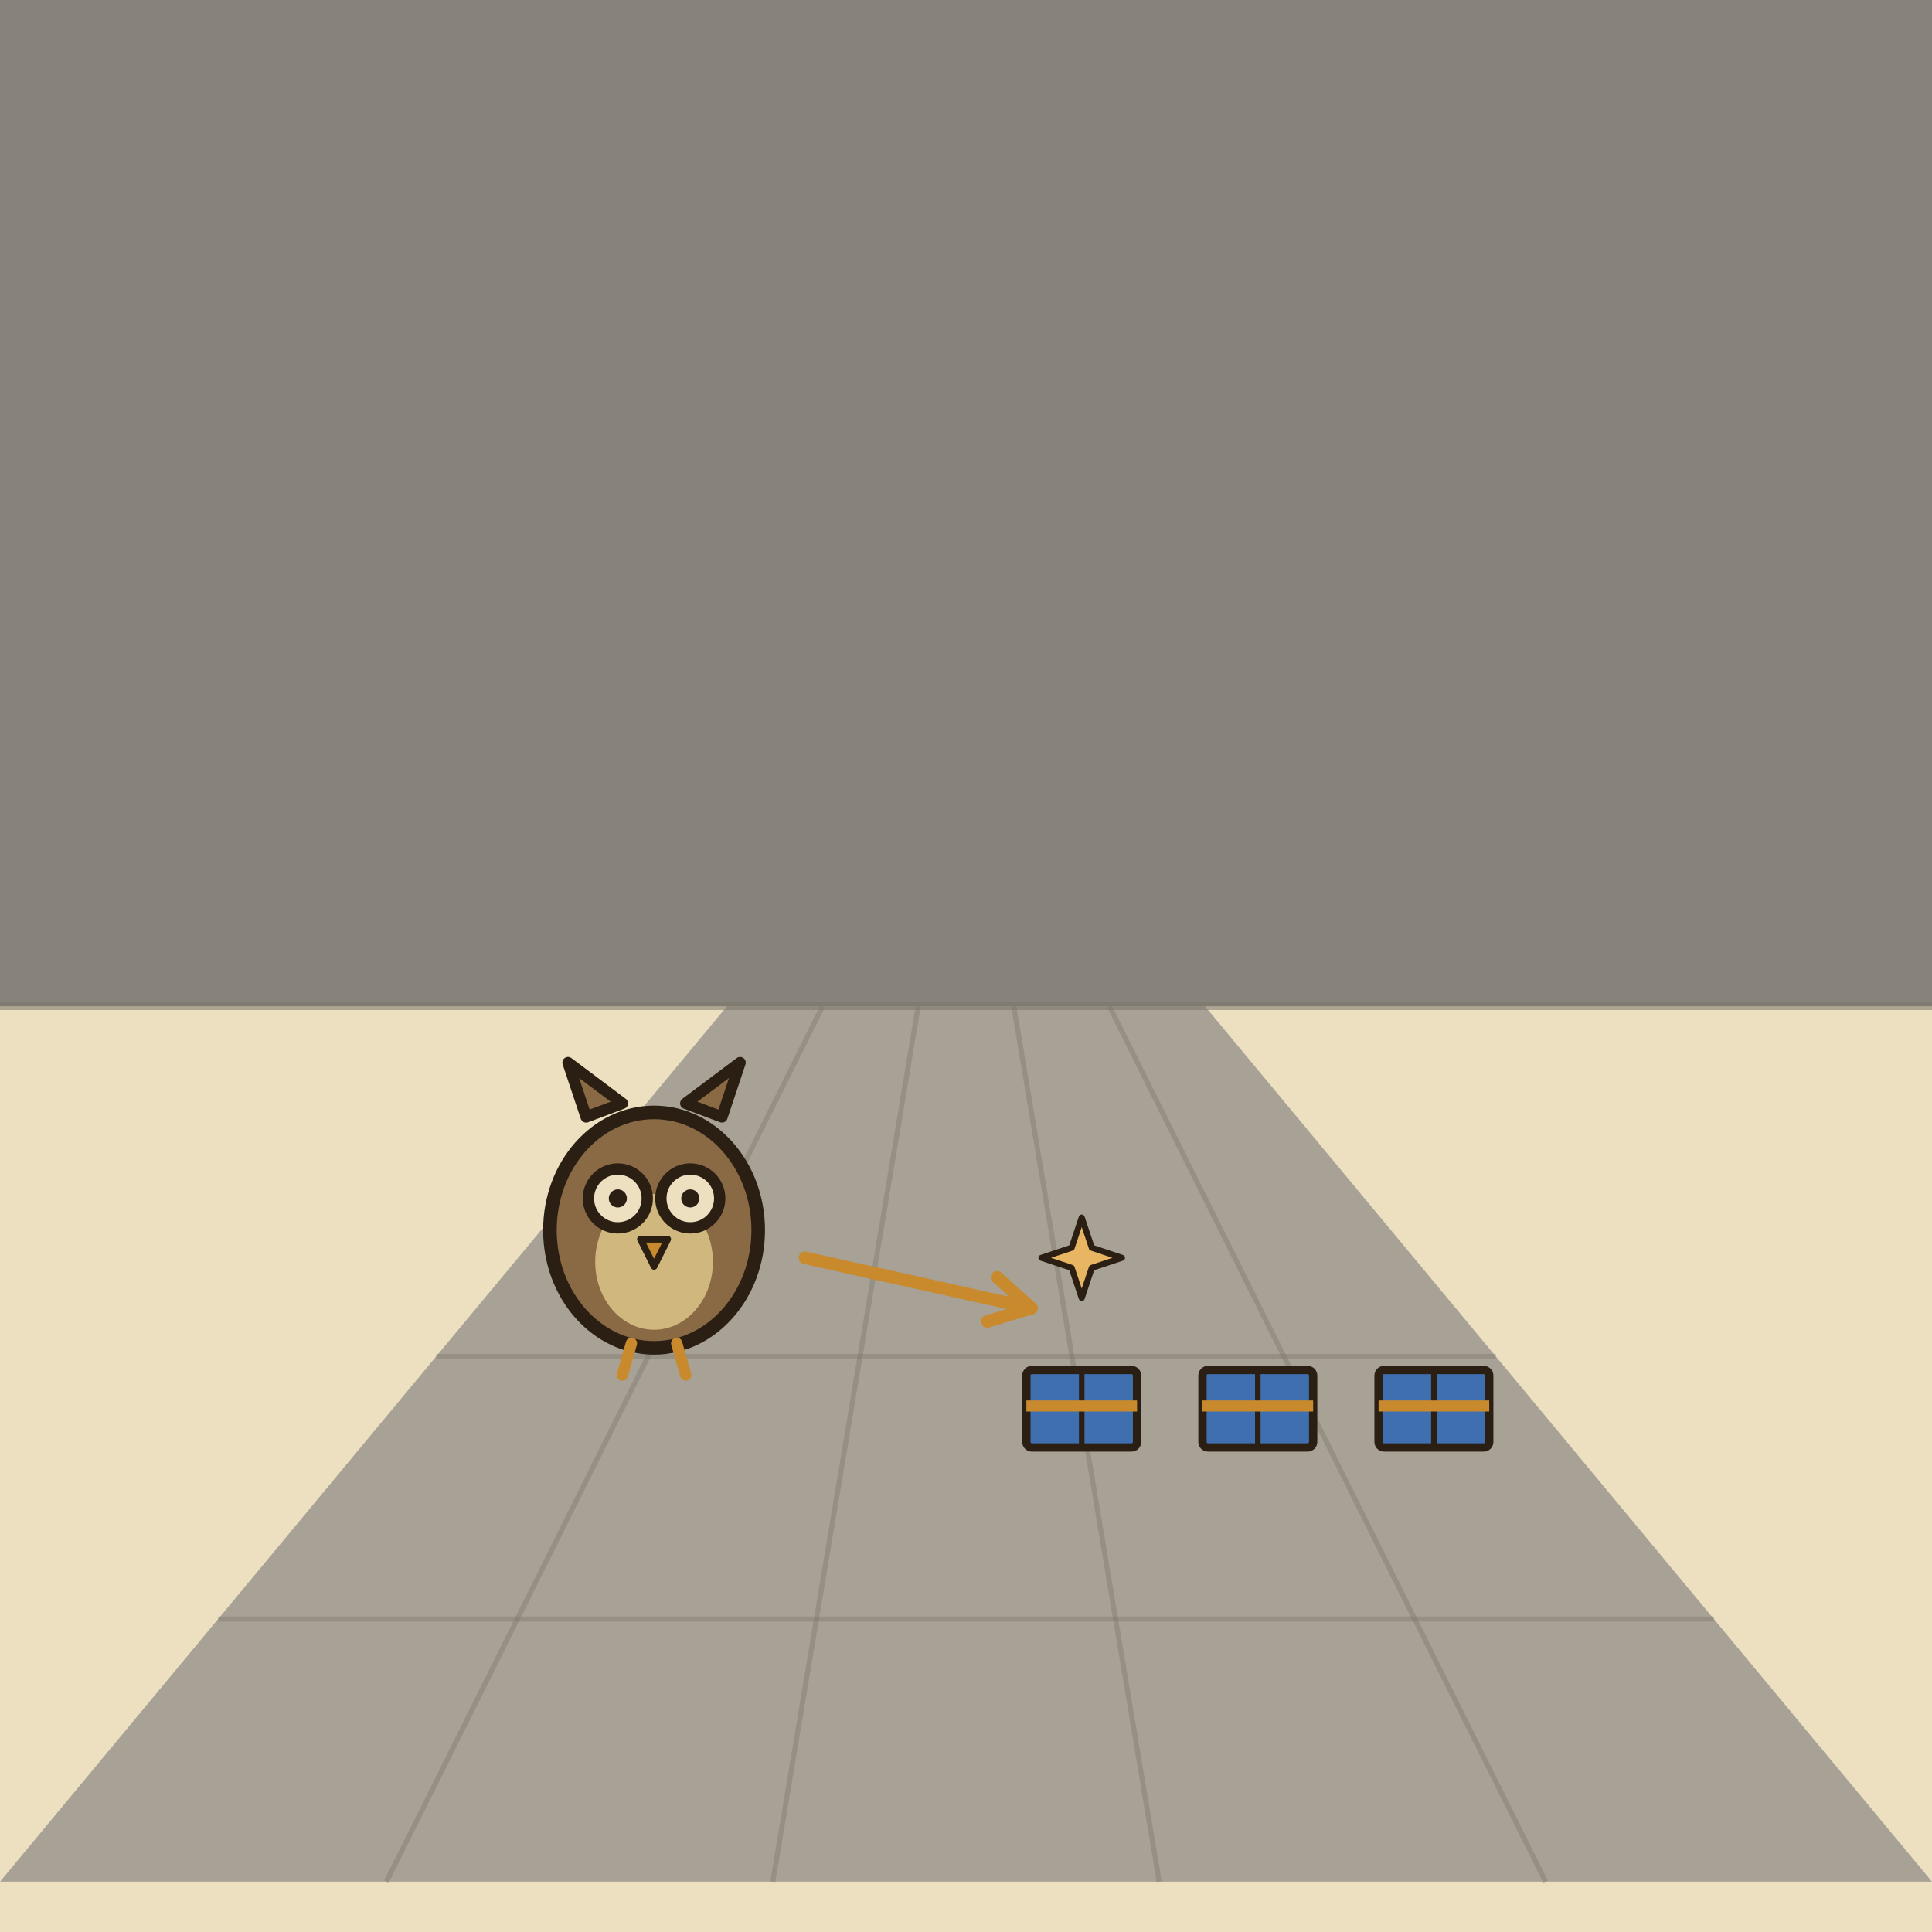
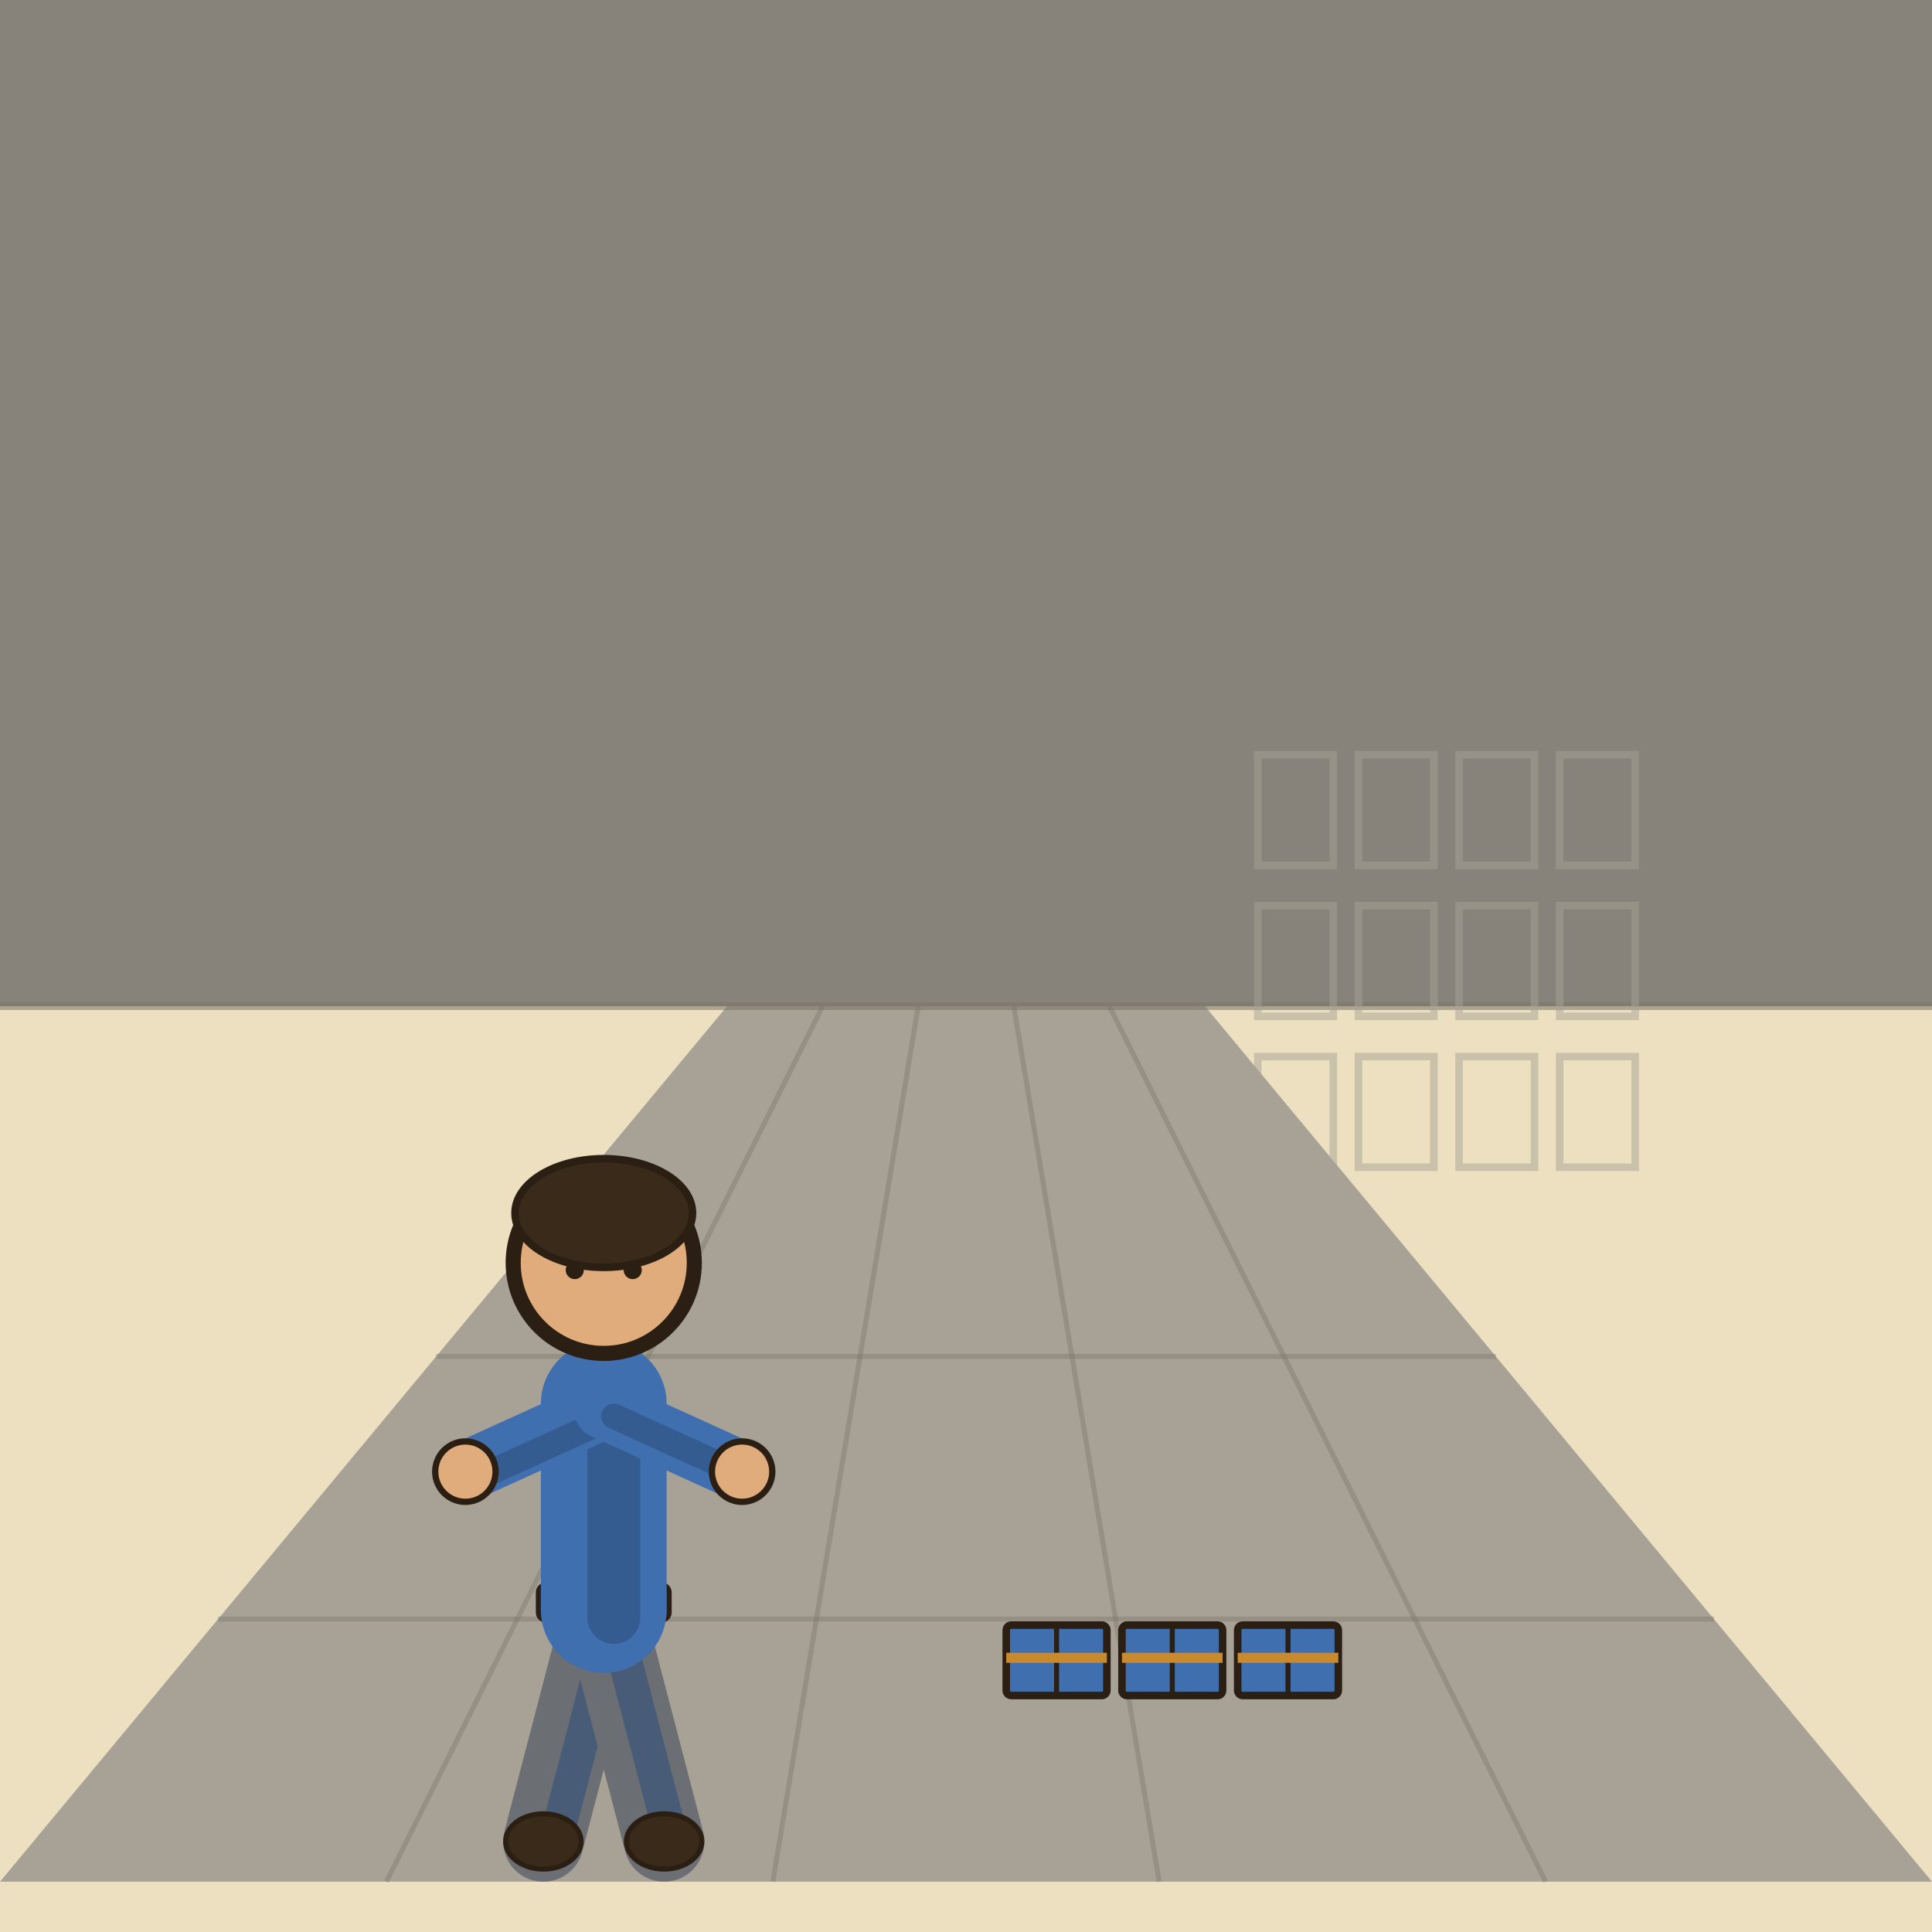
<svg xmlns="http://www.w3.org/2000/svg" viewBox="0 0 768 768">
  <rect x="0" y="0" width="768" height="768" fill="#ece0c0" />
  <rect x="0" y="0" width="768" height="400" fill="#87837a" />
  <polygon points="289,400 479,400 768,748 0,748" fill="#a8a196" />
  <line x1="327.0" y1="400" x2="153.6" y2="748" stroke="#7a7468" stroke-width="2" opacity="0.4" />
  <line x1="365.0" y1="400" x2="307.2" y2="748" stroke="#7a7468" stroke-width="2" opacity="0.4" />
  <line x1="403.0" y1="400" x2="460.8" y2="748" stroke="#7a7468" stroke-width="2" opacity="0.4" />
  <line x1="441.0" y1="400" x2="614.4" y2="748" stroke="#7a7468" stroke-width="2" opacity="0.4" />
  <line x1="173.4" y1="539.2" x2="594.6" y2="539.2" stroke="#7a7468" stroke-width="2" opacity="0.4" />
  <line x1="86.7" y1="643.6" x2="681.3" y2="643.6" stroke="#7a7468" stroke-width="2" opacity="0.4" />
  <line x1="0" y1="400" x2="768" y2="400" stroke="#7a7468" stroke-width="3" opacity="0.55" />
  <path d="M 65.0,280 L 65.0,60 Q 65.0,-50.0 110,-50.0 Q 155.0,-50.0 155.0,60 L 155.0,280" fill="none" stroke="#87837a" stroke-width="10" opacity="0.7" />
  <path d="M 613.0,280 L 613.0,60 Q 613.0,-50.0 658,-50.0 Q 703.0,-50.0 703.0,60 L 703.0,280" fill="none" stroke="#87837a" stroke-width="10" opacity="0.7" />
-   <g transform="translate(260,480) scale(0.9)">
-     <ellipse cx="0" cy="10" rx="46" ry="52" fill="#8a6a44" stroke="#2b1f14" stroke-width="6" />
-     <ellipse cx="0" cy="24" rx="26" ry="30" fill="#dcc487" opacity="0.85" />
-     <path d="M -30,-40 L -38,-64 L -14,-46 Z" fill="#8a6a44" stroke="#2b1f14" stroke-width="5" stroke-linejoin="round" />
-     <path d="M 30,-40 L 38,-64 L 14,-46 Z" fill="#8a6a44" stroke="#2b1f14" stroke-width="5" stroke-linejoin="round" />
-     <circle cx="-16" cy="-4" r="13" fill="#ece0c0" stroke="#2b1f14" stroke-width="5" />
-     <circle cx="-16" cy="-4" r="4" fill="#2b1f14" />
-     <circle cx="16" cy="-4" r="13" fill="#ece0c0" stroke="#2b1f14" stroke-width="5" />
-     <circle cx="16" cy="-4" r="4" fill="#2b1f14" />
-     <path d="M -6,14 L 6,14 L 0,26 Z" fill="#c98a2e" stroke="#2b1f14" stroke-width="3" stroke-linejoin="round" />
-     <line x1="-10" y1="60" x2="-14" y2="74" stroke="#c98a2e" stroke-width="5" stroke-linecap="round" />
-     <line x1="10" y1="60" x2="14" y2="74" stroke="#c98a2e" stroke-width="5" stroke-linecap="round" />
+   <rect x="500" y="300" width="30" height="44" fill="none" stroke="#a8a196" stroke-width="3" opacity="0.5" />
+   <rect x="540" y="300" width="30" height="44" fill="none" stroke="#a8a196" stroke-width="3" opacity="0.5" />
+   <rect x="580" y="300" width="30" height="44" fill="none" stroke="#a8a196" stroke-width="3" opacity="0.5" />
+   <rect x="620" y="300" width="30" height="44" fill="none" stroke="#a8a196" stroke-width="3" opacity="0.5" />
+   <rect x="500" y="360" width="30" height="44" fill="none" stroke="#a8a196" stroke-width="3" opacity="0.5" />
+   <rect x="540" y="360" width="30" height="44" fill="none" stroke="#a8a196" stroke-width="3" opacity="0.5" />
+   <rect x="580" y="360" width="30" height="44" fill="none" stroke="#a8a196" stroke-width="3" opacity="0.5" />
+   <rect x="620" y="360" width="30" height="44" fill="none" stroke="#a8a196" stroke-width="3" opacity="0.5" />
+   <rect x="500" y="420" width="30" height="44" fill="none" stroke="#a8a196" stroke-width="3" opacity="0.5" />
+   <rect x="540" y="420" width="30" height="44" fill="none" stroke="#a8a196" stroke-width="3" opacity="0.5" />
+   <rect x="580" y="420" width="30" height="44" fill="none" stroke="#a8a196" stroke-width="3" opacity="0.5" />
+   <rect x="620" y="420" width="30" height="44" fill="none" stroke="#a8a196" stroke-width="3" opacity="0.5" />
+   <g transform="translate(240,640) scale(1.0,1.0) rotate(0)">
+     <line x1="0" y1="0" x2="-24" y2="92" stroke="#6b6e73" stroke-width="32" stroke-linecap="round" />
+     <line x1="4" y1="3" x2="-20" y2="95" stroke="#2b4d7a" stroke-width="13.4" stroke-linecap="round" opacity="0.55" />
+     <ellipse cx="-24" cy="92" rx="15" ry="11" fill="#3a2a1a" stroke="#2b1f14" stroke-width="2" />
+     <line x1="0" y1="0" x2="24" y2="92" stroke="#6b6e73" stroke-width="32" stroke-linecap="round" />
+     <line x1="4" y1="3" x2="28" y2="95" stroke="#2b4d7a" stroke-width="13.4" stroke-linecap="round" opacity="0.55" />
+     <ellipse cx="24" cy="92" rx="15" ry="11" fill="#3a2a1a" stroke="#2b1f14" stroke-width="2" />
+     <rect x="-26" y="-10" width="52" height="14" rx="3" fill="#2b4d7a" stroke="#2b1f14" stroke-width="2" />
+     <line x1="0" y1="-82.0" x2="0" y2="0" stroke="#3f6fae" stroke-width="50" stroke-linecap="round" />
+     <line x1="4" y1="-79.0" x2="4" y2="3" stroke="#2b4d7a" stroke-width="21.0" stroke-linecap="round" opacity="0.55" />
+     <line x1="0" y1="-80" x2="-55" y2="-55" stroke="#3f6fae" stroke-width="24" stroke-linecap="round" />
+     <line x1="4" y1="-77" x2="-51" y2="-52" stroke="#2b4d7a" stroke-width="10.1" stroke-linecap="round" opacity="0.55" />
+     <circle cx="-55" cy="-55" r="12" fill="#e0ac7c" stroke="#2b1f14" stroke-width="2.5" />
+     <line x1="0" y1="-80" x2="55" y2="-55" stroke="#3f6fae" stroke-width="24" stroke-linecap="round" />
+     <line x1="4" y1="-77" x2="59" y2="-52" stroke="#2b4d7a" stroke-width="10.1" stroke-linecap="round" opacity="0.55" />
+     <circle cx="55" cy="-55" r="12" fill="#e0ac7c" stroke="#2b1f14" stroke-width="2.5" />
+     <circle cx="0" cy="-138" r="36" fill="#e0ac7c" stroke="#2b1f14" stroke-width="6" />
+     <ellipse cx="0" cy="-157.8" rx="35.28" ry="21.6" fill="#3a2a1a" stroke="#2b1f14" stroke-width="3" />
+     <circle cx="-11.52" cy="-135.12" r="3.6" fill="#2b1f14" />
+     <circle cx="11.52" cy="-135.12" r="3.6" fill="#2b1f14" />
  </g>
-   <g transform="translate(430,560) rotate(0) scale(0.55)">
+   <g transform="translate(420,660) rotate(0) scale(0.5)">
    <rect x="-40" y="-28" width="80" height="56" rx="4" fill="#3f6fae" stroke="#2b1f14" stroke-width="6" />
    <line x1="0" y1="-28" x2="0" y2="28" stroke="#2b1f14" stroke-width="4" />
    <rect x="-40" y="-6" width="80" height="8" fill="#c98a2e" />
  </g>
-   <g transform="translate(500,560) rotate(0) scale(0.55)">
+   <g transform="translate(466,660) rotate(0) scale(0.5)">
    <rect x="-40" y="-28" width="80" height="56" rx="4" fill="#3f6fae" stroke="#2b1f14" stroke-width="6" />
    <line x1="0" y1="-28" x2="0" y2="28" stroke="#2b1f14" stroke-width="4" />
    <rect x="-40" y="-6" width="80" height="8" fill="#c98a2e" />
  </g>
-   <g transform="translate(570,560) rotate(0) scale(0.55)">
+   <g transform="translate(512,660) rotate(0) scale(0.5)">
    <rect x="-40" y="-28" width="80" height="56" rx="4" fill="#3f6fae" stroke="#2b1f14" stroke-width="6" />
    <line x1="0" y1="-28" x2="0" y2="28" stroke="#2b1f14" stroke-width="4" />
    <rect x="-40" y="-6" width="80" height="8" fill="#c98a2e" />
  </g>
-   <g transform="translate(430,500) scale(0.8)">
-     <polygon points="0,-20 5,-5 20,0 5,5 0,20 -5,5 -20,0 -5,-5" fill="#e8b563" stroke="#2b1f14" stroke-width="3" stroke-linejoin="round" />
-   </g>
-   <g transform="scale(1.0)">
-     <line x1="320" y1="500" x2="410" y2="520" stroke="#c98a2e" stroke-width="5" stroke-linecap="round" />
-     <g transform="translate(410,520) rotate(12.52881)">
-       <line x1="0" y1="0" x2="-16" y2="-9" stroke="#c98a2e" stroke-width="5" stroke-linecap="round" />
-       <line x1="0" y1="0" x2="-16" y2="9" stroke="#c98a2e" stroke-width="5" stroke-linecap="round" />
-     </g>
-   </g>
</svg>
